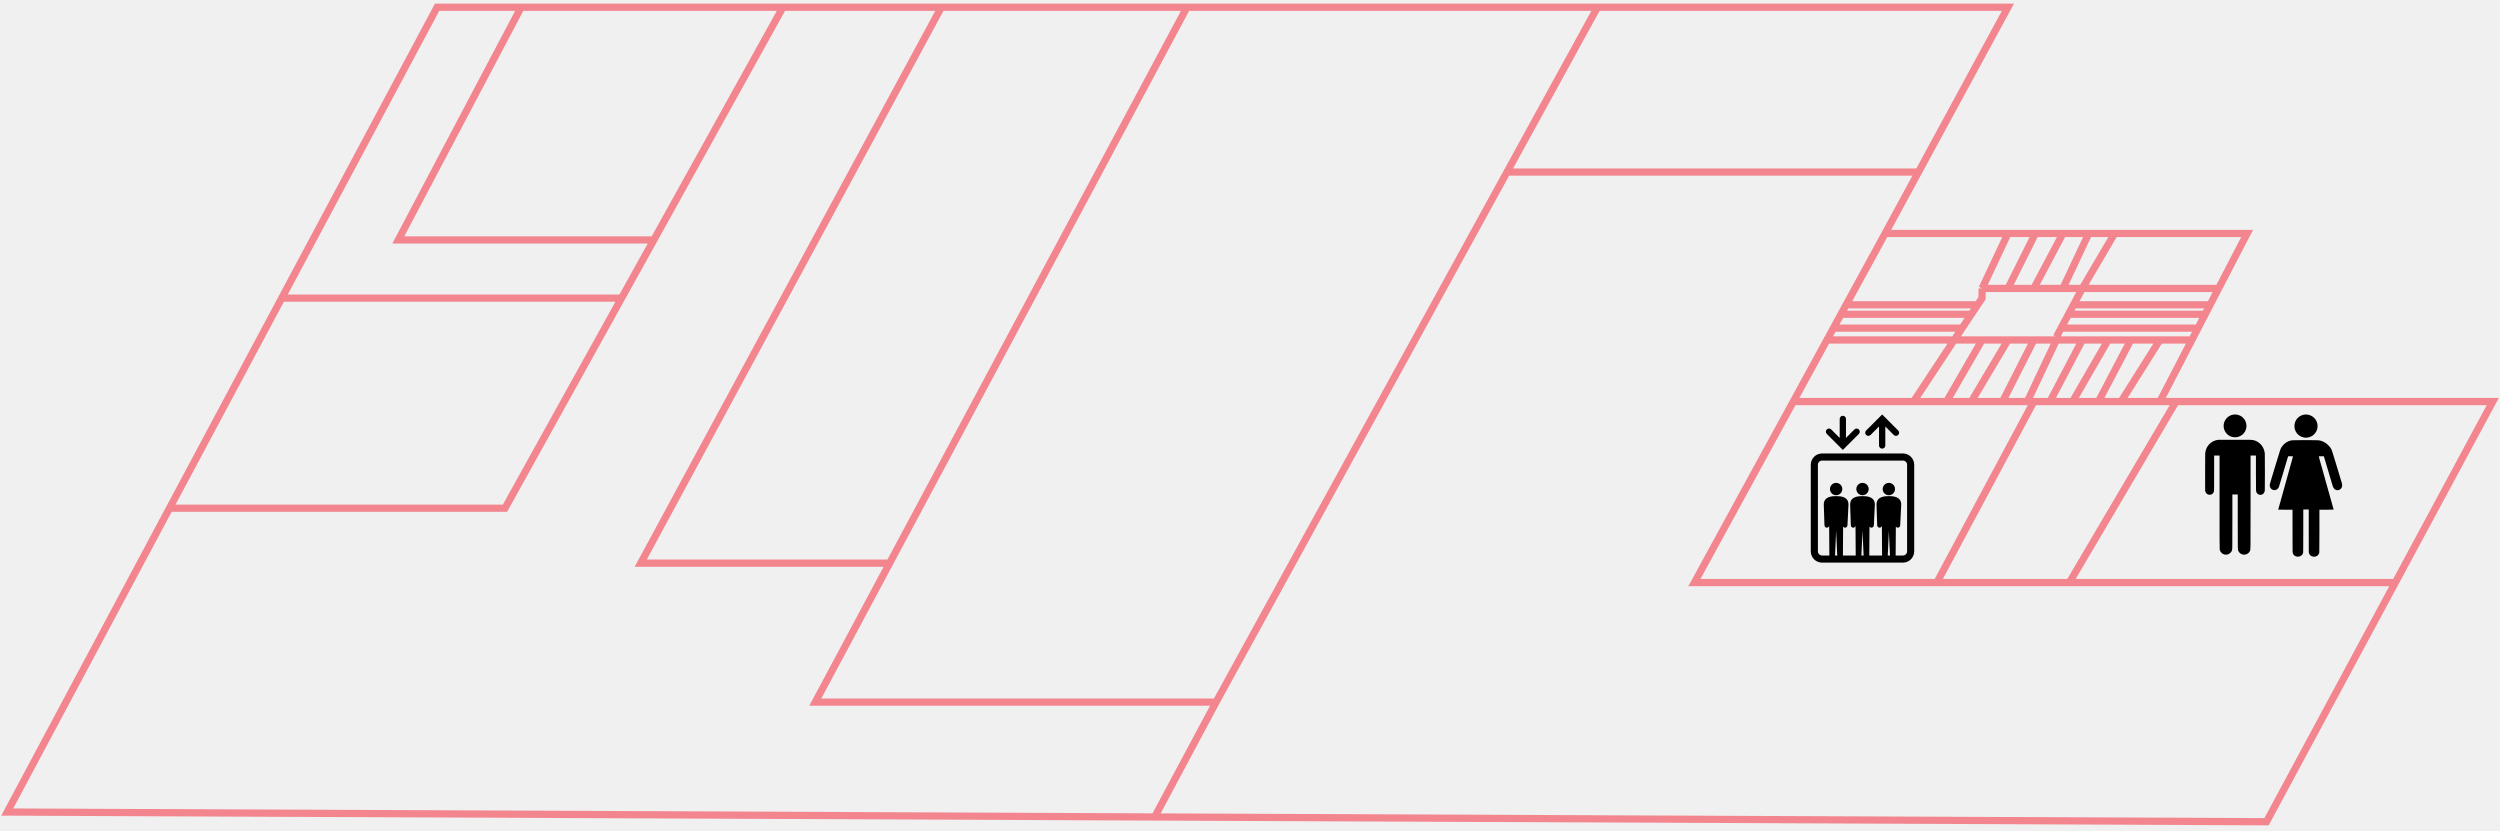
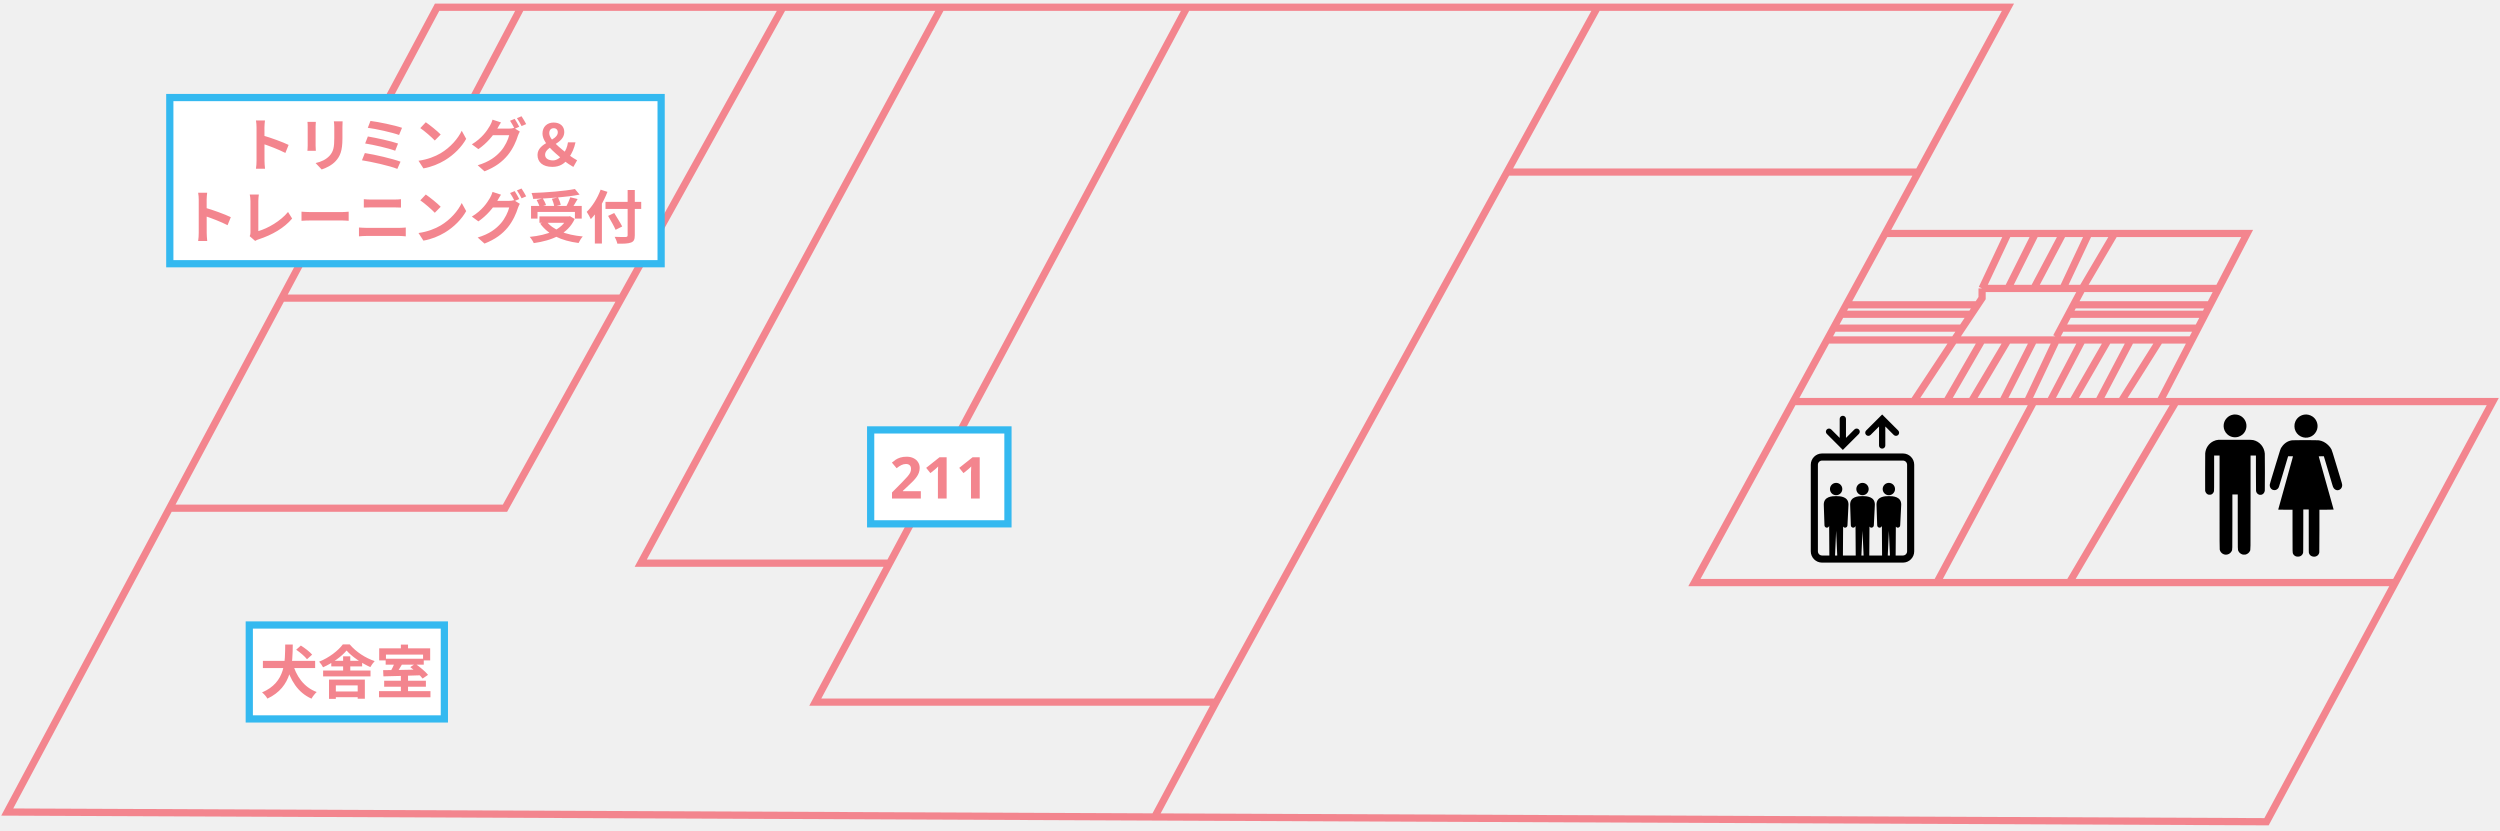
<svg xmlns="http://www.w3.org/2000/svg" width="346" height="115" viewBox="0 0 346 115" fill="none">
  <path d="M260.901 32.313L265.515 23.814M260.901 32.313H277.9M260.901 32.313L255.509 42.184M23.46 70.337L1 112.386L159.804 113.068M23.46 70.337H69.889L86.022 41.26M23.46 70.337L38.991 41.26M108.36 1H72.126M108.36 1L90.49 33.208M108.36 1H130.28M72.126 1H60.495L38.991 41.26M72.126 1L55.127 33.208H90.49M90.49 33.208L86.022 41.26M38.991 41.26H86.022M130.28 1L88.677 77.942H123.122M130.28 1H164.277M164.277 1H221.088M164.277 1L123.122 77.942M168.303 97.177H112.834L123.122 77.942M168.303 97.177L159.804 113.068M168.303 97.177L208.567 23.814M221.088 1H277.9L265.515 23.814M221.088 1L208.567 23.814M159.804 113.068L313.687 113.728L331.511 80.626M208.567 23.814H265.515M331.511 80.626L345 55.575H301.161M331.511 80.626H286.399M286.399 80.626L301.161 55.575M286.399 80.626H268.059M301.161 55.575H298.925L303.35 47.053M301.161 55.575H293.557M268.059 80.626H234.508L248.194 55.575M268.059 80.626L281.479 55.575M281.479 55.575H280.584M281.479 55.575H283.715M248.194 55.575H264.836M248.194 55.575L252.849 47.053M264.836 55.575L270.462 47.053M264.836 55.575H269.401M274.321 39.918V41.26L273.705 42.184M274.321 39.918L277.9 32.313M274.321 39.918H277.9M277.9 32.313H281.702M273.705 42.184H255.509M273.705 42.184L272.83 43.497M255.509 42.184L254.792 43.497M272.83 43.497H254.792M272.83 43.497L271.551 45.415M254.792 43.497L253.744 45.415M253.744 45.415H271.551M253.744 45.415L252.849 47.053M271.551 45.415L270.743 46.628L270.462 47.053M252.849 47.053H270.462M270.462 47.053H274.321M303.35 47.053H298.925M303.35 47.053L304.2 45.415M269.401 55.575L274.321 47.053M269.401 55.575H272.83M274.321 47.053H277.9M272.83 55.575L277.9 47.053M272.83 55.575H277.154M277.9 47.053H281.479M277.154 55.575L281.479 47.053M277.154 55.575H280.584M281.479 47.053H284.61M280.584 55.575L284.61 47.053M284.61 47.053H288.189M283.715 55.575L288.189 47.053M283.715 55.575H286.847M288.189 47.053H291.767M286.847 55.575L291.767 47.053M286.847 55.575H290.425M291.767 47.053H294.899M290.425 55.575L294.899 47.053M290.425 55.575H293.557M294.899 47.053H298.925M293.557 55.575L298.925 47.053M288.189 39.918L292.662 32.313M288.189 39.918H285.505M288.189 39.918L286.98 42.184M288.189 39.918H307.054M292.662 32.313H311.003L307.054 39.918M292.662 32.313H289.083M285.505 39.918L289.083 32.313M285.505 39.918H281.479M289.083 32.313H285.505M281.479 39.918L285.505 32.313M281.479 39.918H277.9M285.505 32.313H281.702M277.9 39.918L281.702 32.313M284.61 46.628L285.257 45.415M285.257 45.415H304.2M285.257 45.415L286.28 43.497M304.2 45.415L305.196 43.497M286.28 43.497H305.196M286.28 43.497L286.98 42.184M305.196 43.497L305.877 42.184M305.877 42.184H286.98M305.877 42.184L307.054 39.918" stroke="#F3858E" />
  <path d="M254.121 66.83C253.649 66.83 253.267 67.212 253.267 67.684C253.267 68.156 253.649 68.539 254.121 68.539C254.593 68.539 254.976 68.156 254.976 67.684C254.976 67.212 254.593 66.83 254.121 66.83Z" fill="black" />
  <path d="M257.77 66.83C257.298 66.83 256.915 67.212 256.915 67.684C256.915 68.156 257.298 68.539 257.77 68.539C258.242 68.539 258.625 68.156 258.625 67.684C258.625 67.212 258.242 66.83 257.77 66.83Z" fill="black" />
  <path d="M261.418 66.83C260.946 66.83 260.563 67.212 260.563 67.684C260.563 68.156 260.946 68.539 261.418 68.539C261.891 68.539 262.273 68.156 262.273 67.684C262.273 67.212 261.891 66.83 261.418 66.83Z" fill="black" />
  <path d="M263.367 62.76H252.173C251.313 62.76 250.612 63.46 250.612 64.32V76.305C250.612 77.166 251.313 77.866 252.173 77.866H263.367C264.227 77.866 264.927 77.166 264.927 76.305V64.32C264.927 63.46 264.227 62.76 263.367 62.76ZM253.969 76.881L254.121 73.455L254.273 76.881H253.969ZM257.617 76.881L257.77 73.455L257.922 76.881H257.617ZM261.266 76.881L261.419 73.455L261.571 76.881H261.266ZM263.942 76.305C263.942 76.623 263.684 76.881 263.367 76.881H262.357L262.385 72.881C262.448 72.973 262.551 73.035 262.671 73.03C262.854 73.021 262.996 72.865 262.987 72.682L263.129 69.836C263.129 68.717 261.995 68.662 261.419 68.662C260.842 68.662 259.708 68.717 259.708 69.836L259.804 72.682C259.795 72.865 259.936 73.021 260.12 73.03C260.28 73.037 260.414 72.927 260.452 72.778L260.48 76.881H258.708L258.736 72.881C258.799 72.973 258.902 73.035 259.022 73.03C259.205 73.021 259.347 72.865 259.339 72.682L259.48 69.836C259.48 68.717 258.346 68.662 257.77 68.662C257.193 68.662 256.059 68.717 256.059 69.836L256.155 72.682C256.146 72.865 256.287 73.021 256.471 73.03C256.632 73.037 256.765 72.927 256.803 72.777L256.831 76.881H255.06L255.087 72.881C255.15 72.973 255.253 73.035 255.373 73.03C255.557 73.021 255.698 72.865 255.69 72.681L255.831 69.836C255.831 68.717 254.698 68.662 254.121 68.662C253.545 68.662 252.411 68.717 252.411 69.836L252.506 72.681C252.497 72.865 252.639 73.021 252.822 73.03C252.983 73.037 253.116 72.927 253.154 72.777L253.182 76.881H252.173C251.855 76.881 251.597 76.623 251.597 76.305V64.32C251.597 64.003 251.855 63.745 252.173 63.745H263.367C263.684 63.745 263.942 64.003 263.942 64.32V76.305H263.942Z" fill="black" />
  <path d="M258.888 60.197L260.058 59.027V61.657C260.058 61.897 260.252 62.091 260.492 62.091C260.732 62.091 260.927 61.897 260.927 61.657V59.027L262.096 60.197C262.182 60.282 262.292 60.324 262.403 60.324C262.515 60.324 262.626 60.282 262.711 60.197C262.881 60.027 262.881 59.752 262.711 59.583L260.799 57.671L260.492 57.364L260.185 57.671L258.274 59.583C258.104 59.752 258.104 60.027 258.274 60.197C258.443 60.367 258.719 60.367 258.888 60.197Z" fill="black" />
  <path d="M254.741 61.963C254.741 61.963 254.741 61.963 254.741 61.963L255.048 62.27L255.355 61.963C255.355 61.963 255.355 61.963 255.355 61.963L257.266 60.052C257.436 59.882 257.436 59.607 257.266 59.437C257.097 59.268 256.822 59.268 256.652 59.437L255.483 60.607V57.977C255.483 57.737 255.288 57.543 255.048 57.543C254.808 57.543 254.614 57.737 254.614 57.977V60.607L253.444 59.437C253.274 59.268 252.999 59.268 252.829 59.437C252.66 59.607 252.66 59.882 252.829 60.052L254.741 61.963Z" fill="black" />
  <path d="M309.07 57.385C308.713 57.45 308.425 57.605 308.18 57.864C307.582 58.495 307.611 59.497 308.245 60.093C308.644 60.471 309.206 60.61 309.749 60.469C309.914 60.427 310.175 60.292 310.321 60.175C310.815 59.779 311.024 59.118 310.848 58.509C310.704 58.01 310.33 57.617 309.846 57.452C309.597 57.367 309.306 57.343 309.07 57.385Z" fill="black" />
  <path d="M307.05 60.866C306.791 60.885 306.564 60.948 306.32 61.069C305.683 61.388 305.266 62.009 305.201 62.736C305.189 62.863 305.186 63.695 305.189 65.428L305.193 67.938L305.226 68.036C305.289 68.218 305.411 68.359 305.574 68.433C305.636 68.464 305.674 68.468 305.815 68.468C305.968 68.468 305.989 68.465 306.073 68.424C306.244 68.339 306.37 68.174 306.417 67.972C306.432 67.91 306.436 67.36 306.436 65.471V63.048H306.812H307.187V69.502C307.187 75.123 307.19 75.972 307.21 76.064C307.295 76.47 307.66 76.767 308.075 76.769C308.195 76.769 308.379 76.722 308.495 76.66C308.632 76.587 308.791 76.423 308.861 76.284C308.967 76.066 308.961 76.361 308.961 72.193V68.43H309.332H309.704V72.201C309.705 76.355 309.698 76.069 309.802 76.278C309.902 76.481 310.075 76.633 310.307 76.721C310.395 76.754 310.431 76.76 310.591 76.76C310.75 76.76 310.786 76.754 310.874 76.721C311.106 76.633 311.279 76.481 311.377 76.281C311.485 76.062 311.478 76.642 311.478 69.502V63.048H311.849H312.22V65.456C312.22 67.12 312.225 67.892 312.237 67.954C312.277 68.168 312.398 68.336 312.581 68.426C312.689 68.48 312.704 68.483 312.833 68.482C312.936 68.482 312.991 68.473 313.051 68.45C313.267 68.364 313.411 68.168 313.449 67.906C313.468 67.762 313.468 63.01 313.449 62.775C313.367 61.85 312.727 61.104 311.849 60.907C311.752 60.886 311.638 60.875 311.455 60.871C310.992 60.86 307.199 60.856 307.05 60.866Z" fill="black" />
  <path d="M318.888 57.387C318.334 57.487 317.888 57.84 317.673 58.348C317.577 58.569 317.542 58.769 317.551 59.025C317.556 59.168 317.568 59.271 317.59 59.357C317.714 59.828 318.013 60.2 318.436 60.409C319.235 60.803 320.192 60.478 320.584 59.678C320.681 59.48 320.724 59.331 320.744 59.122C320.798 58.536 320.524 57.959 320.038 57.638C319.692 57.41 319.271 57.318 318.888 57.387Z" fill="black" />
  <path d="M317.197 60.939C316.614 61.03 316.127 61.354 315.778 61.882C315.613 62.13 315.656 62.004 315.024 64.084C314.775 64.904 314.504 65.795 314.311 66.434C314.229 66.701 314.155 66.962 314.146 67.019C314.083 67.376 314.271 67.708 314.589 67.806C314.836 67.883 315.087 67.814 315.259 67.623C315.389 67.479 315.37 67.531 315.839 65.953C315.942 65.605 316.091 65.107 316.17 64.846C316.247 64.583 316.393 64.094 316.493 63.757L316.676 63.146H317.011C317.29 63.146 317.346 63.149 317.346 63.168C317.346 63.18 317.297 63.365 317.237 63.58C317.13 63.966 316.808 65.124 315.97 68.137C315.332 70.433 315.316 70.487 315.307 70.516C315.299 70.542 315.353 70.544 316.291 70.544H317.285V73.469C317.285 76.656 317.28 76.49 317.371 76.668C317.451 76.827 317.611 76.957 317.796 77.014C317.917 77.054 318.172 77.05 318.291 77.005C318.517 76.924 318.665 76.771 318.741 76.542C318.768 76.462 318.769 76.321 318.774 73.485L318.777 70.513H319.154H319.53V73.489C319.53 76.462 319.53 76.467 319.563 76.562C319.66 76.851 319.89 77.022 320.215 77.045C320.604 77.071 320.932 76.82 320.99 76.45C321.001 76.384 321.007 75.375 321.007 73.446V70.544H321.991C322.633 70.544 322.976 70.539 322.976 70.528C322.976 70.521 322.865 70.116 322.728 69.633C322.593 69.149 322.42 68.534 322.345 68.268C322.27 68.002 322.097 67.385 321.96 66.899C321.538 65.392 321.439 65.043 321.33 64.653C321.271 64.446 321.155 64.029 321.07 63.726C320.984 63.423 320.915 63.169 320.915 63.162C320.915 63.152 321.053 63.146 321.268 63.146H321.621L321.653 63.257C321.671 63.318 321.699 63.411 321.714 63.462C321.73 63.512 321.799 63.745 321.868 63.977C321.937 64.209 322.053 64.597 322.125 64.838C322.196 65.079 322.303 65.438 322.362 65.633C322.586 66.387 322.688 66.731 322.769 67.007C322.816 67.163 322.869 67.329 322.886 67.376C323.014 67.706 323.305 67.892 323.608 67.837C323.957 67.774 324.183 67.462 324.155 67.083C324.146 66.968 324.134 66.924 323.789 65.791C323.482 64.781 322.988 63.155 322.857 62.723C322.791 62.502 322.713 62.279 322.674 62.197C322.583 62.007 322.414 61.787 322.207 61.588C321.828 61.225 321.394 61.007 320.922 60.939C320.709 60.908 317.393 60.908 317.197 60.939Z" fill="black" />
+   <rect x="120.5" y="59.5" width="19" height="13" fill="white" stroke="#34B9F0" />
+   <path d="M127.445 69H123.453V68.16L124.885 66.712C125.173 66.413 125.405 66.165 125.581 65.968C125.757 65.765 125.885 65.584 125.965 65.424C126.045 65.259 126.085 65.083 126.085 64.896C126.085 64.667 126.021 64.496 125.893 64.384C125.77 64.272 125.602 64.216 125.389 64.216C125.17 64.216 124.957 64.267 124.749 64.368C124.541 64.469 124.322 64.613 124.093 64.8L123.437 64.024C123.602 63.88 123.775 63.747 123.957 63.624C124.143 63.501 124.357 63.403 124.597 63.328C124.842 63.248 125.135 63.208 125.477 63.208C125.85 63.208 126.17 63.277 126.437 63.416C126.709 63.549 126.917 63.733 127.061 63.968C127.21 64.197 127.285 64.459 127.285 64.752C127.285 64.992 127.247 65.213 127.173 65.416C127.103 65.619 126.999 65.816 126.861 66.008C126.727 66.195 126.562 66.389 126.365 66.592C126.167 66.789 125.943 67.005 125.693 67.24L124.957 67.928V67.984H127.445V69ZM131.015 69H129.807V65.696C129.807 65.605 129.807 65.493 129.807 65.36C129.812 65.227 129.818 65.088 129.823 64.944C129.828 64.8 129.834 64.672 129.839 64.56C129.812 64.592 129.754 64.651 129.663 64.736C129.578 64.816 129.498 64.888 129.423 64.952L128.767 65.48L128.183 64.752L130.023 63.288H131.015V69ZM135.593 69H134.385V65.696C134.385 65.605 134.385 65.493 134.385 65.36C134.39 65.227 134.396 65.088 134.401 64.944C134.406 64.8 134.412 64.672 134.417 64.56C134.39 64.592 134.332 64.651 134.241 64.736C134.156 64.816 134.076 64.888 134.001 64.952L133.345 65.48L132.761 64.752L134.601 63.288H135.593V69Z" fill="#F3858E" />
+   <rect x="34.5" y="86.5" width="27" height="13" fill="white" stroke="#34B9F0" />
+   <path d="M40.464 91.68C40.976 93.568 42.032 95.104 43.832 95.776C43.592 95.984 43.264 96.408 43.112 96.696C41.2 95.84 40.176 94.16 39.552 91.896L40.464 91.68ZM36.384 91.464H43.616V92.456H36.384V91.464ZM39.472 89.208H40.52C40.488 91.768 40.48 95.064 37.008 96.688C36.856 96.408 36.552 96.048 36.264 95.832C39.584 94.424 39.44 91.472 39.472 89.208ZM40.992 89.92L41.64 89.344C42.184 89.688 42.872 90.208 43.2 90.6L42.488 91.24C42.2 90.856 41.536 90.296 40.992 89.92ZM45.848 91.456H50.12V92.232H45.848V91.456ZM44.72 92.8H51.28V93.616H44.72V92.8ZM45.952 95.696H50.064V96.496H45.952V95.696ZM45.536 94.056H50.496V96.704H49.504V94.856H46.48V96.72H45.536V94.056ZM47.968 90.032C47.28 90.856 46.008 91.776 44.712 92.352C44.6 92.136 44.36 91.776 44.168 91.576C45.512 91.048 46.816 90.048 47.448 89.184H48.4C49.288 90.24 50.592 91.072 51.856 91.496C51.632 91.728 51.416 92.048 51.256 92.328C50.08 91.808 48.696 90.88 47.968 90.032ZM47.488 90.832H48.48V93.32H47.488V90.832ZM55.48 93.48H56.472V95.984H55.48V93.48ZM53.376 91.168H58.648V91.992H53.376V91.168ZM52.456 95.656H59.576V96.504H52.456V95.656ZM53.168 94.216H58.944V95.04H53.168V94.216ZM54.656 91.64L55.68 91.888C55.368 92.424 55.016 92.976 54.744 93.352L53.952 93.112C54.2 92.704 54.496 92.088 54.656 91.64ZM53.024 92.752C54.368 92.744 56.44 92.696 58.352 92.656L58.304 93.456C56.424 93.528 54.416 93.576 53.064 93.608L53.024 92.752ZM56.784 92.328L57.48 91.864C58.088 92.296 58.872 92.936 59.24 93.4L58.488 93.912C58.152 93.464 57.4 92.792 56.784 92.328ZM55.48 89.216H56.472V90.328H55.48V89.216ZM52.48 89.728H59.536V91.4H58.552V90.6H53.416V91.4H52.48V89.728Z" fill="#F3858E" />
+   <rect x="23.5" y="13.5" width="68" height="23" fill="white" stroke="#34B9F0" />
+   <path d="M35.504 22.24C35.504 21.624 35.504 18.312 35.504 17.64C35.504 17.352 35.48 16.96 35.424 16.672H36.672C36.64 16.96 36.6 17.304 36.6 17.64C36.6 18.52 36.608 21.648 36.608 22.24C36.608 22.464 36.64 23.024 36.68 23.352H35.424C35.48 23.04 35.504 22.552 35.504 22.24ZM36.368 18.744C37.432 19.04 39.16 19.672 39.944 20.056L39.496 21.168C38.584 20.696 37.24 20.184 36.368 19.896V18.744ZM47.416 16.792C47.4 17.016 47.392 17.272 47.392 17.6C47.392 18.008 47.392 18.784 47.392 19.176C47.392 20.904 47.056 21.64 46.456 22.296C45.928 22.88 45.104 23.264 44.52 23.456L43.68 22.568C44.48 22.384 45.12 22.08 45.608 21.56C46.152 20.96 46.264 20.36 46.264 19.112C46.264 18.712 46.264 17.944 46.264 17.6C46.264 17.272 46.24 17.016 46.208 16.792H47.416ZM43.712 16.864C43.696 17.048 43.68 17.224 43.68 17.472C43.68 17.824 43.68 19.728 43.68 20.176C43.68 20.376 43.696 20.688 43.712 20.872H42.544C42.56 20.728 42.584 20.416 42.584 20.168C42.584 19.712 42.584 17.824 42.584 17.472C42.584 17.328 42.576 17.048 42.552 16.864H43.712ZM51.272 16.736C52.328 16.864 54.632 17.336 55.64 17.688L55.232 18.68C54.296 18.336 52.032 17.832 50.904 17.688L51.272 16.736ZM50.912 18.888C52.056 19.08 54.088 19.52 55.088 19.864L54.696 20.864C53.784 20.512 51.728 20.048 50.536 19.856L50.912 18.888ZM50.496 21.184C51.872 21.392 54.328 21.968 55.432 22.376L54.992 23.376C53.912 22.936 51.376 22.384 50.096 22.184L50.496 21.184ZM58.928 16.92C59.48 17.296 60.52 18.128 60.992 18.616L60.176 19.448C59.76 19 58.752 18.128 58.168 17.728L58.928 16.92ZM57.92 22.248C59.176 22.072 60.208 21.664 60.984 21.208C62.352 20.392 63.392 19.176 63.904 18.096L64.52 19.216C63.92 20.304 62.856 21.408 61.568 22.184C60.752 22.672 59.72 23.112 58.6 23.304L57.92 22.248ZM71.232 16.448C71.432 16.744 71.712 17.248 71.864 17.544L71.224 17.824C71.056 17.496 70.808 17.016 70.592 16.712L71.232 16.448ZM72.176 16.088C72.384 16.392 72.68 16.896 72.824 17.176L72.184 17.448C72.016 17.12 71.76 16.648 71.544 16.352L72.176 16.088ZM71.944 18.208C71.856 18.368 71.744 18.584 71.68 18.784C71.464 19.496 71.008 20.568 70.288 21.456C69.528 22.384 68.56 23.12 67.056 23.712L66.112 22.872C67.752 22.376 68.64 21.68 69.336 20.888C69.88 20.264 70.344 19.304 70.472 18.712H67.776L68.144 17.8C68.504 17.8 70.176 17.8 70.432 17.8C70.68 17.8 70.944 17.768 71.128 17.704L71.944 18.208ZM69.336 16.944C69.152 17.224 68.944 17.592 68.848 17.76C68.312 18.728 67.352 19.856 66.208 20.64L65.304 19.976C66.712 19.12 67.408 18.088 67.808 17.4C67.928 17.208 68.096 16.832 68.168 16.56L69.336 16.944ZM76.44 23.096C75.104 23.096 74.392 22.424 74.392 21.448C74.392 19.696 77.2 19.52 77.2 18.32C77.2 17.976 76.992 17.744 76.64 17.744C76.264 17.744 76.016 17.984 76.016 18.432C76.016 19.352 77.616 20.56 78.68 21.4C79.152 21.768 79.616 22.048 79.872 22.184L79.352 23.104C78.92 22.856 78.528 22.616 77.952 22.136C76.616 21 75.08 19.76 75.08 18.472C75.08 17.544 75.736 16.96 76.616 16.96C77.512 16.96 78.096 17.456 78.096 18.28C78.096 19.952 75.44 20.184 75.44 21.416C75.44 21.936 75.904 22.2 76.544 22.2C77.048 22.2 77.536 21.848 77.936 21.32C78.28 20.88 78.512 20.368 78.608 19.696H79.648C79.48 20.504 79.176 21.2 78.704 21.872C78.168 22.624 77.504 23.096 76.44 23.096ZM27.504 32.24C27.504 31.624 27.504 28.312 27.504 27.64C27.504 27.352 27.48 26.96 27.424 26.672H28.672C28.64 26.96 28.6 27.304 28.6 27.64C28.6 28.52 28.608 31.648 28.608 32.24C28.608 32.464 28.64 33.024 28.68 33.352H27.424C27.48 33.04 27.504 32.552 27.504 32.24ZM28.368 28.744C29.432 29.04 31.16 29.672 31.944 30.056L31.496 31.168C30.584 30.696 29.24 30.184 28.368 29.896V28.744ZM34.56 32.688C34.648 32.488 34.664 32.352 34.664 32.168C34.664 31.56 34.664 28.72 34.664 27.824C34.664 27.528 34.616 27.144 34.568 26.92H35.824C35.784 27.224 35.752 27.52 35.752 27.824C35.752 28.712 35.752 31.376 35.752 31.984C37.056 31.616 38.84 30.592 39.864 29.336L40.432 30.248C39.336 31.552 37.672 32.512 35.784 33.128C35.68 33.16 35.504 33.216 35.312 33.344L34.56 32.688ZM41.728 29.296C42.024 29.32 42.6 29.352 43.016 29.352C43.96 29.352 46.6 29.352 47.312 29.352C47.688 29.352 48.04 29.312 48.256 29.296V30.56C48.064 30.552 47.656 30.512 47.32 30.512C46.592 30.512 43.96 30.512 43.016 30.512C42.568 30.512 42.032 30.536 41.728 30.56V29.296ZM50.352 27.568C50.648 27.6 51.016 27.616 51.296 27.616C51.968 27.616 54.168 27.616 54.608 27.616C54.928 27.616 55.264 27.6 55.496 27.568V28.728C55.264 28.72 54.888 28.704 54.608 28.704C54.184 28.704 51.744 28.704 51.296 28.704C50.992 28.704 50.624 28.72 50.352 28.728V27.568ZM49.68 31.488C49.992 31.504 50.368 31.536 50.688 31.536C51.192 31.536 54.776 31.536 55.28 31.536C55.544 31.536 55.888 31.512 56.16 31.488V32.712C55.872 32.68 55.512 32.656 55.28 32.656C54.776 32.656 51.192 32.656 50.688 32.656C50.368 32.656 49.984 32.68 49.68 32.712V31.488ZM58.928 26.92C59.48 27.296 60.52 28.128 60.992 28.616L60.176 29.448C59.76 29 58.752 28.128 58.168 27.728L58.928 26.92ZM57.92 32.248C59.176 32.072 60.208 31.664 60.984 31.208C62.352 30.392 63.392 29.176 63.904 28.096L64.52 29.216C63.92 30.304 62.856 31.408 61.568 32.184C60.752 32.672 59.72 33.112 58.6 33.304L57.92 32.248ZM71.232 26.448C71.432 26.744 71.712 27.248 71.864 27.544L71.224 27.824C71.056 27.496 70.808 27.016 70.592 26.712L71.232 26.448ZM72.176 26.088C72.384 26.392 72.68 26.896 72.824 27.176L72.184 27.448C72.016 27.12 71.76 26.648 71.544 26.352L72.176 26.088ZM71.944 28.208C71.856 28.368 71.744 28.584 71.68 28.784C71.464 29.496 71.008 30.568 70.288 31.456C69.528 32.384 68.56 33.12 67.056 33.712L66.112 32.872C67.752 32.376 68.64 31.68 69.336 30.888C69.88 30.264 70.344 29.304 70.472 28.712H67.776L68.144 27.8C68.504 27.8 70.176 27.8 70.432 27.8C70.68 27.8 70.944 27.768 71.128 27.704L71.944 28.208ZM69.336 26.944C69.152 27.224 68.944 27.592 68.848 27.76C68.312 28.728 67.352 29.856 66.208 30.64L65.304 29.976C66.712 29.12 67.408 28.088 67.808 27.4C67.928 27.208 68.096 26.832 68.168 26.56L69.336 26.944ZM73.496 28.504H80.512V30.256H79.568V29.336H74.392V30.256H73.496V28.504ZM74.656 29.952H78.872V30.832H74.656V29.952ZM79.568 26.16L80.216 26.936C78.408 27.288 75.912 27.464 73.784 27.528C73.768 27.288 73.656 26.92 73.568 26.712C75.688 26.64 78.096 26.448 79.568 26.16ZM74.272 27.68L75.112 27.448C75.296 27.736 75.496 28.12 75.568 28.384L74.688 28.648C74.624 28.384 74.44 27.984 74.272 27.68ZM76.384 27.512L77.232 27.32C77.4 27.64 77.56 28.072 77.6 28.36L76.704 28.576C76.672 28.296 76.536 27.848 76.384 27.512ZM78.928 27.304L79.944 27.544C79.664 28.04 79.344 28.56 79.104 28.904L78.32 28.672C78.536 28.288 78.792 27.72 78.928 27.304ZM78.52 29.952H78.72L78.888 29.92L79.536 30.304C78.584 32.4 76.392 33.288 73.872 33.648C73.776 33.408 73.504 32.984 73.312 32.784C75.776 32.536 77.8 31.808 78.52 30.104V29.952ZM75.6 30.6C76.496 31.816 78.328 32.512 80.656 32.728C80.456 32.944 80.192 33.36 80.072 33.632C77.664 33.32 75.88 32.48 74.76 30.944L75.6 30.6ZM83.8 27.936H88.744V28.912H83.8V27.936ZM86.864 26.296H87.856V32.56C87.856 33.168 87.712 33.424 87.328 33.568C86.936 33.72 86.328 33.736 85.44 33.728C85.392 33.464 85.216 33.032 85.072 32.776C85.696 32.808 86.392 32.808 86.584 32.8C86.784 32.792 86.864 32.736 86.864 32.552V26.296ZM84.16 29.88L85.008 29.48C85.368 30.064 85.872 30.856 86.112 31.344L85.2 31.808C84.992 31.32 84.52 30.496 84.16 29.88ZM82.328 28.56L83.296 27.592L83.304 27.608V33.704H82.328V28.56ZM83.128 26.248L84.072 26.552C83.536 27.944 82.672 29.408 81.768 30.328C81.664 30.088 81.376 29.56 81.2 29.32C81.968 28.592 82.696 27.424 83.128 26.248Z" fill="#F3858E" />
</svg>
